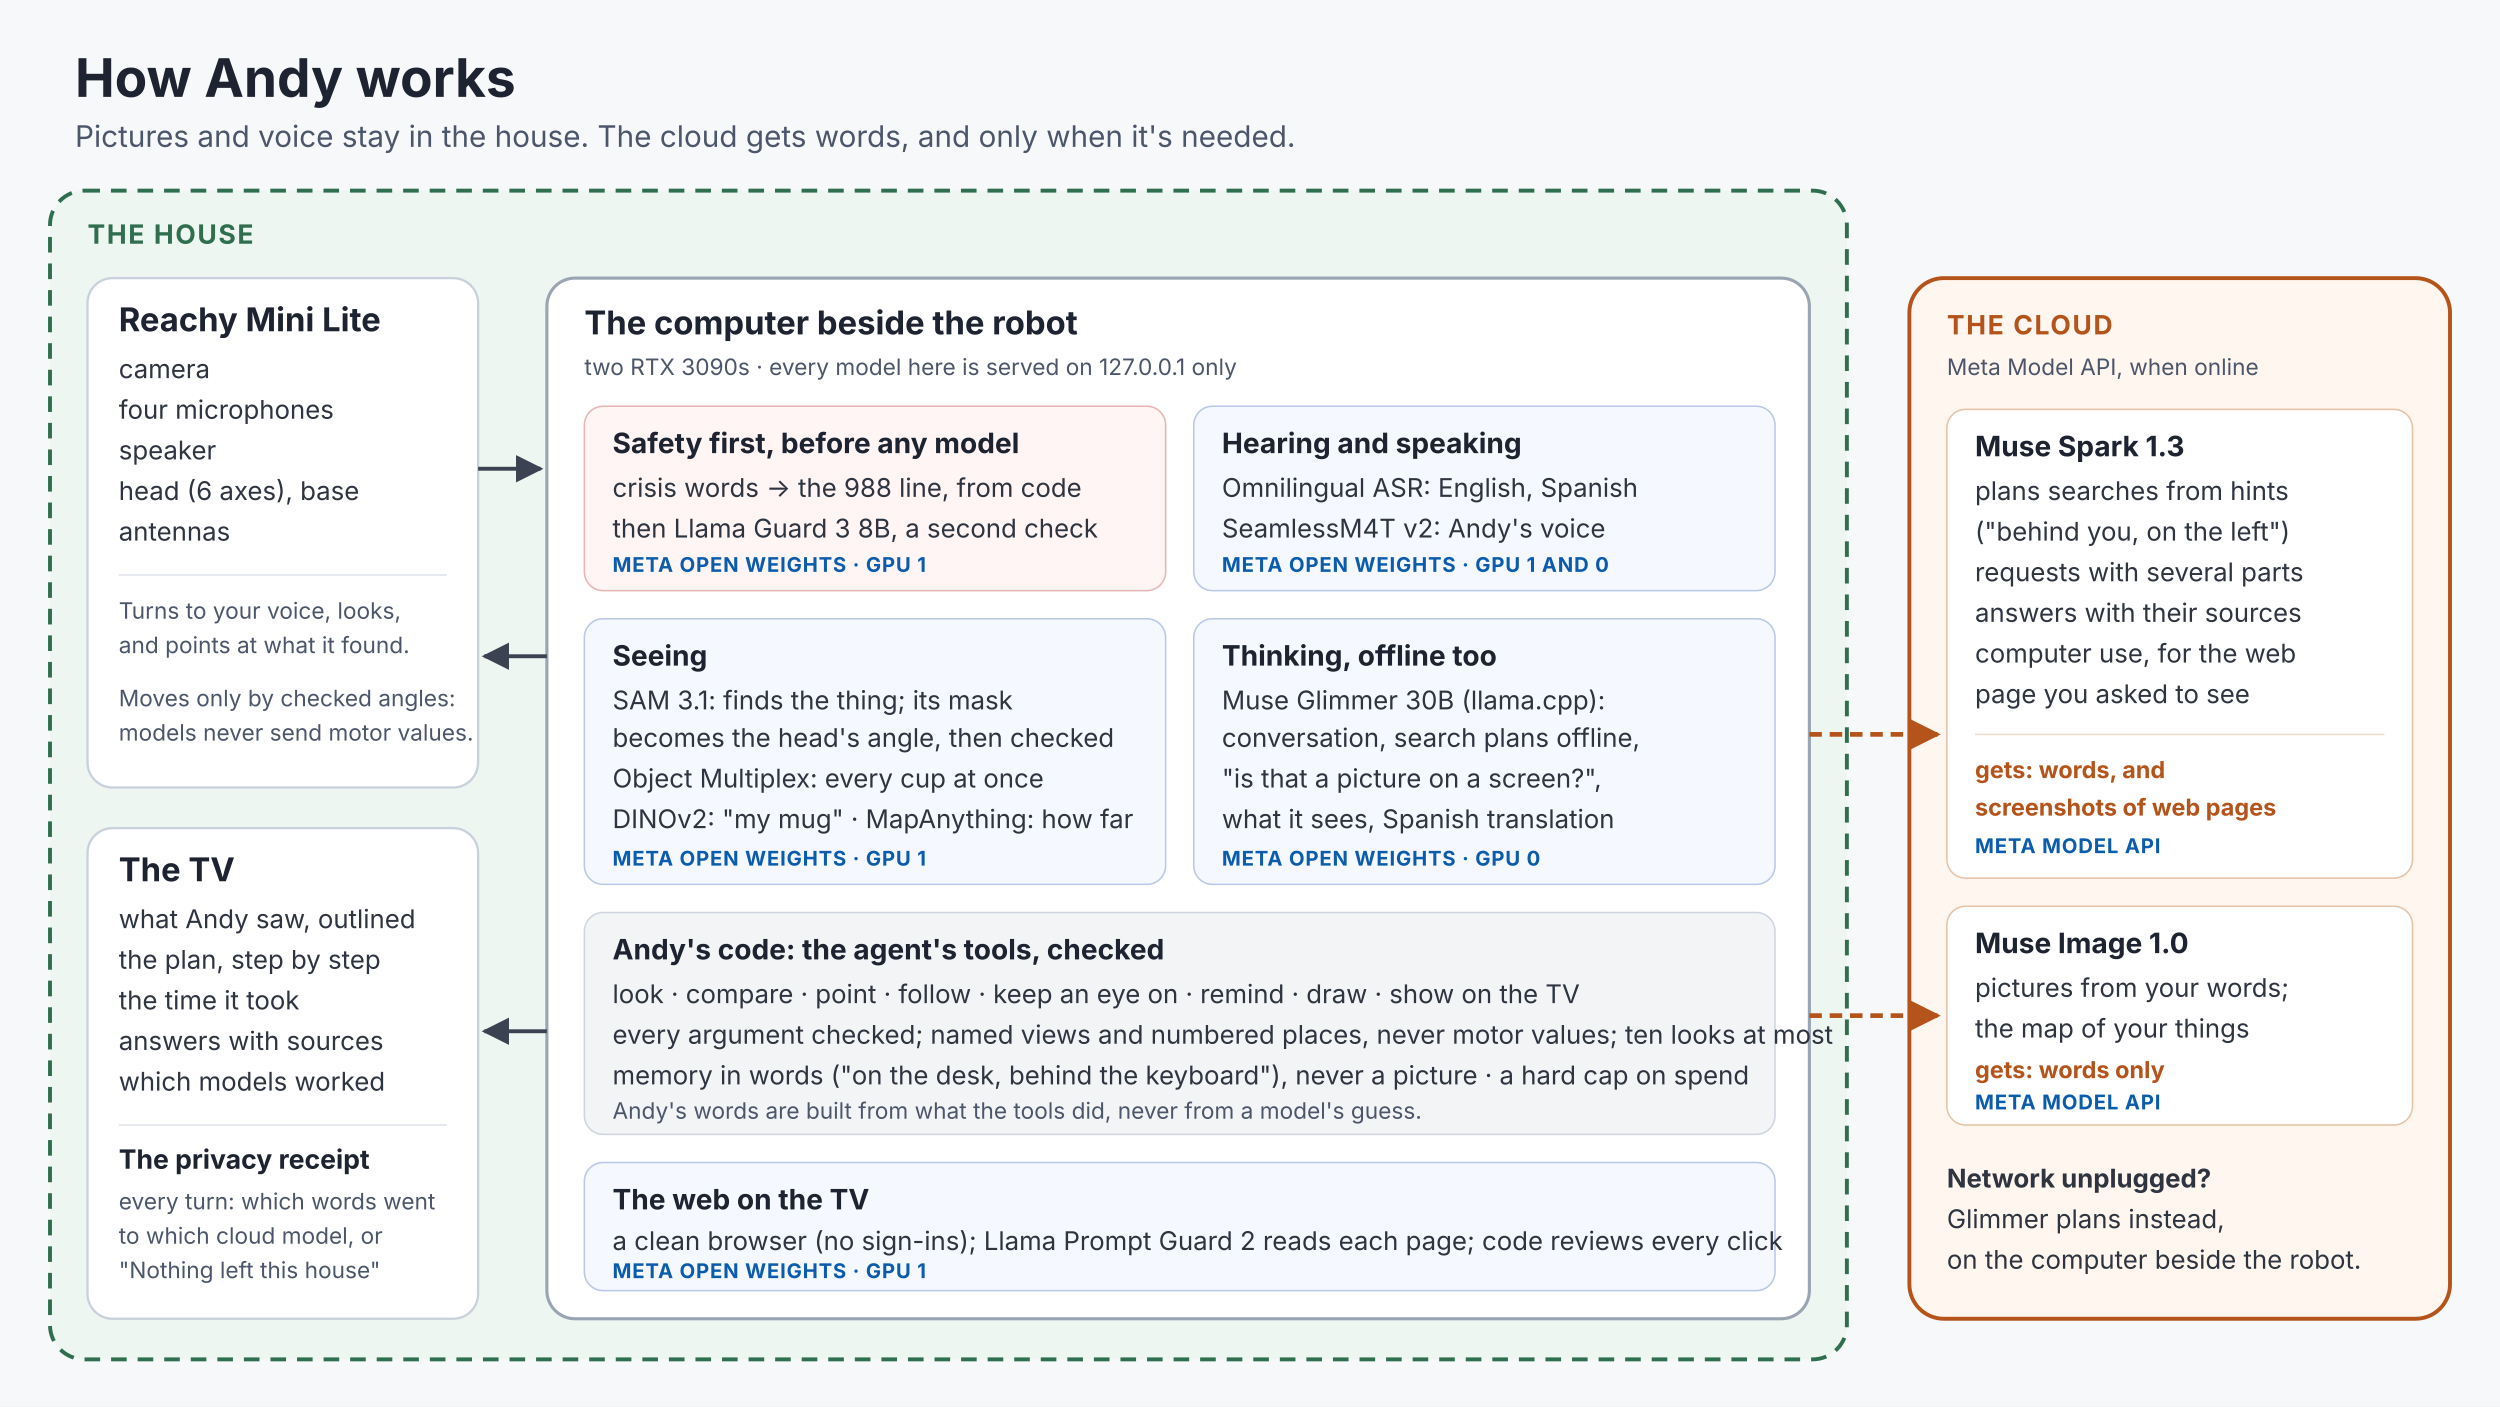
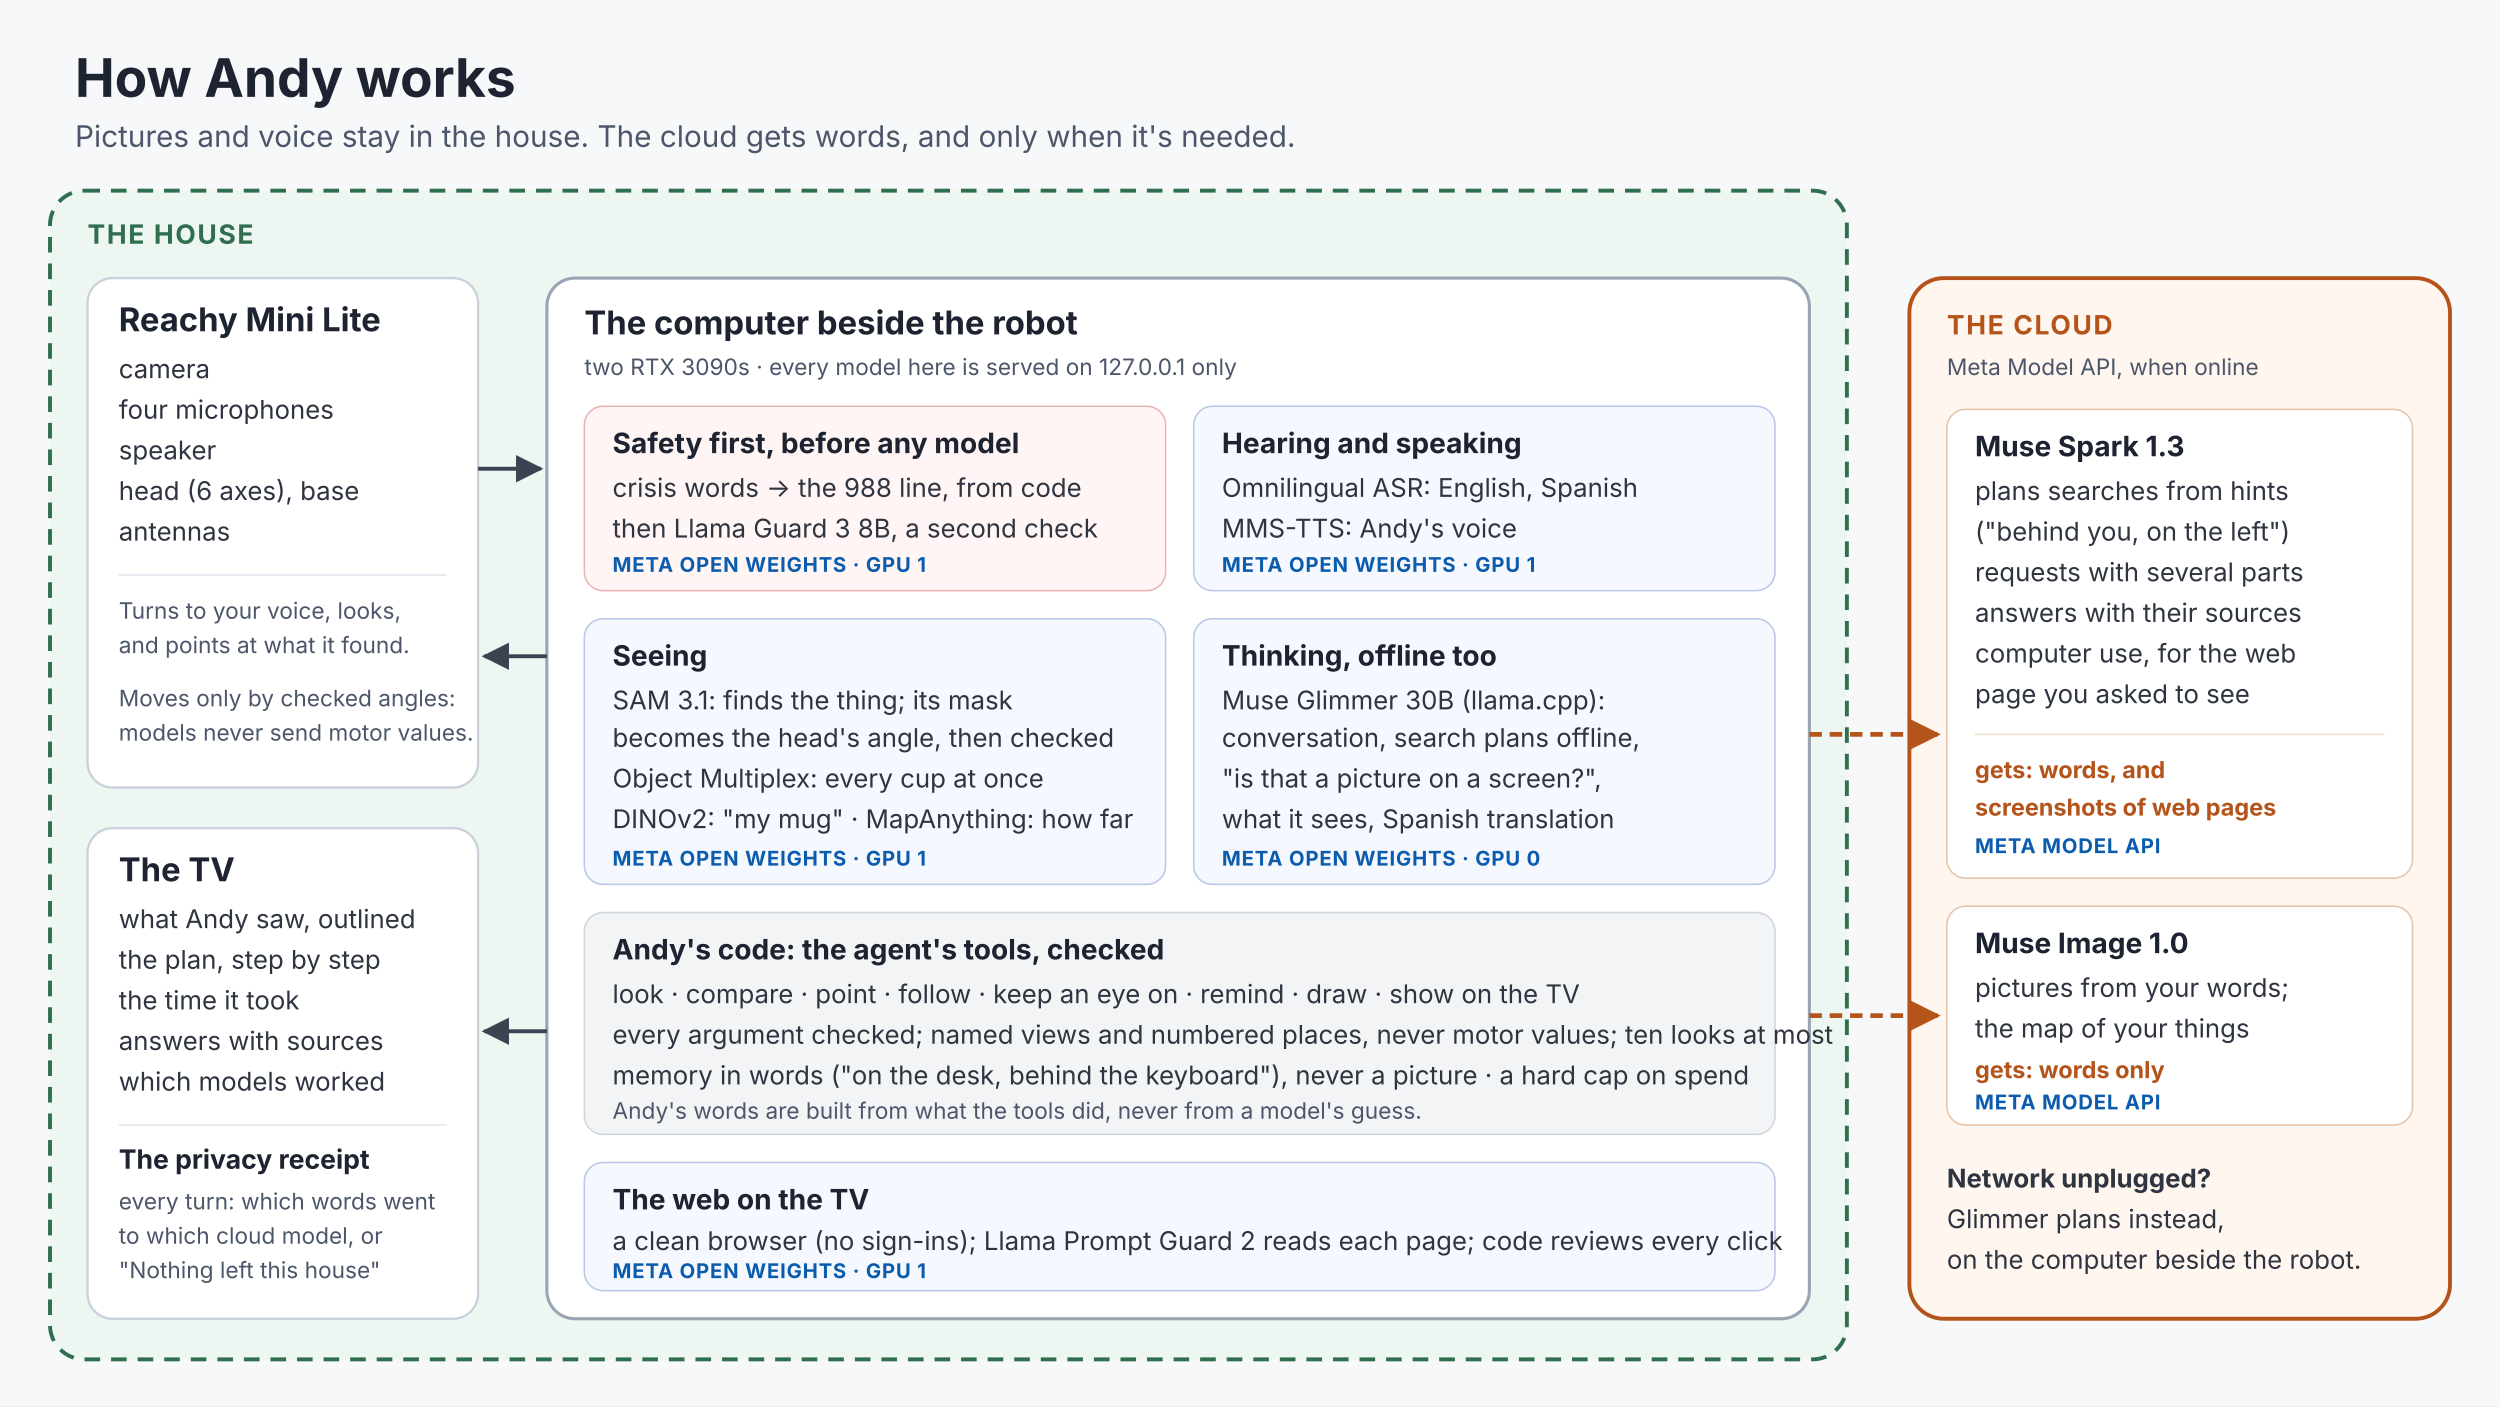
<svg xmlns="http://www.w3.org/2000/svg" viewBox="0 0 1600 900" width="1600" height="900" font-family="Atkinson Hyperlegible Next, Atkinson Hyperlegible, Inter, Helvetica, Arial, sans-serif">
  <defs>
    <marker id="arrow" viewBox="0 0 10 10" refX="9" refY="5" markerWidth="7" markerHeight="7" orient="auto-start-reverse">
      <path d="M0,0 L10,5 L0,10 z" fill="#3b4252" />
    </marker>
    <marker id="arrow-cloud" viewBox="0 0 10 10" refX="9" refY="5" markerWidth="7" markerHeight="7" orient="auto-start-reverse">
      <path d="M0,0 L10,5 L0,10 z" fill="#b4541a" />
    </marker>
  </defs>
  <style>
    .title { font-size: 34px; font-weight: 700; fill: #1d2330; }
    .sub { font-size: 19px; fill: #4c566a; }
    .h { font-size: 21px; font-weight: 700; fill: #1d2330; }
    .t { font-size: 16.5px; fill: #2e3440; }
    .s { font-size: 14.5px; fill: #4c566a; }
    .meta { font-size: 13px; font-weight: 700; fill: #0b5cad; letter-spacing: 0.04em; }
    .other { font-size: 13px; font-weight: 700; fill: #6b7280; letter-spacing: 0.04em; }
    .lab { font-size: 15px; fill: #3b4252; }
    .labc { font-size: 15px; fill: #b4541a; font-weight: 700; }
    .house { font-size: 17px; font-weight: 700; fill: #2f6f4f; letter-spacing: 0.06em; }
    .cloudh { font-size: 17px; font-weight: 700; fill: #b4541a; letter-spacing: 0.06em; }
  </style>
  <rect width="1600" height="900" fill="#f7f8fa" />
  <text x="48" y="62" class="title">How Andy works</text>
  <text x="48" y="94" class="sub">Pictures and voice stay in the house. The cloud gets words, and only when it's needed.</text>
  <rect x="32" y="122" width="1150" height="748" rx="22" fill="#eef6f1" stroke="#2f6f4f" stroke-width="2.5" stroke-dasharray="10 7" />
  <text x="56" y="156" class="house">THE HOUSE</text>
  <rect x="56" y="178" width="250" height="326" rx="16" fill="#ffffff" stroke="#c9d1dc" stroke-width="1.5" />
  <text x="76" y="212" class="h">Reachy Mini Lite</text>
  <text x="76" y="242" class="t">camera</text>
  <text x="76" y="268" class="t">four microphones</text>
  <text x="76" y="294" class="t">speaker</text>
  <text x="76" y="320" class="t">head (6 axes), base</text>
  <text x="76" y="346" class="t">antennas</text>
  <line x1="76" y1="368" x2="286" y2="368" stroke="#e1e6ed" />
  <text x="76" y="396" class="s">Turns to your voice, looks,</text>
  <text x="76" y="418" class="s">and points at what it found.</text>
  <text x="76" y="452" class="s">Moves only by checked angles:</text>
  <text x="76" y="474" class="s">models never send motor values.</text>
  <rect x="56" y="530" width="250" height="314" rx="16" fill="#ffffff" stroke="#c9d1dc" stroke-width="1.5" />
  <text x="76" y="564" class="h">The TV</text>
  <text x="76" y="594" class="t">what Andy saw, outlined</text>
  <text x="76" y="620" class="t">the plan, step by step</text>
  <text x="76" y="646" class="t">the time it took</text>
  <text x="76" y="672" class="t">answers with sources</text>
  <text x="76" y="698" class="t">which models worked</text>
  <line x1="76" y1="720" x2="286" y2="720" stroke="#e1e6ed" />
  <text x="76" y="748" class="h" style="font-size:17px">The privacy receipt</text>
  <text x="76" y="774" class="s">every turn: which words went</text>
  <text x="76" y="796" class="s">to which cloud model, or</text>
  <text x="76" y="818" class="s">"Nothing left this house"</text>
  <rect x="350" y="178" width="808" height="666" rx="18" fill="#ffffff" stroke="#9aa5b4" stroke-width="2" />
  <text x="374" y="214" class="h">The computer beside the robot</text>
  <text x="374" y="240" class="s">two RTX 3090s · every model here is served on 127.0.0.1 only</text>
  <rect x="374" y="260" width="372" height="118" rx="12" fill="#fff5f5" stroke="#e8b4b4" />
  <text x="392" y="290" class="h" style="font-size:18px">Safety first, before any model</text>
  <text x="392" y="318" class="t">crisis words → the 988 line, from code</text>
  <text x="392" y="344" class="t">then Llama Guard 3 8B, a second check</text>
  <text x="392" y="366" class="meta">META OPEN WEIGHTS · GPU 1</text>
  <rect x="764" y="260" width="372" height="118" rx="12" fill="#f5f8ff" stroke="#b9c8e6" />
  <text x="782" y="290" class="h" style="font-size:18px">Hearing and speaking</text>
  <text x="782" y="318" class="t">Omnilingual ASR: English, Spanish</text>
-   <text x="782" y="344" class="t">SeamlessM4T v2: Andy's voice</text>
-   <text x="782" y="366" class="meta">META OPEN WEIGHTS · GPU 1 AND 0</text>
+   <text x="782" y="344" class="t">MMS-TTS: Andy's voice</text>
+   <text x="782" y="366" class="meta">META OPEN WEIGHTS · GPU 1</text>
  <rect x="374" y="396" width="372" height="170" rx="12" fill="#f5f8ff" stroke="#b9c8e6" />
  <text x="392" y="426" class="h" style="font-size:18px">Seeing</text>
  <text x="392" y="454" class="t">SAM 3.1: finds the thing; its mask</text>
  <text x="392" y="478" class="t">becomes the head's angle, then checked</text>
  <text x="392" y="504" class="t">Object Multiplex: every cup at once</text>
  <text x="392" y="530" class="t">DINOv2: "my mug" · MapAnything: how far</text>
  <text x="392" y="554" class="meta">META OPEN WEIGHTS · GPU 1</text>
  <rect x="764" y="396" width="372" height="170" rx="12" fill="#f5f8ff" stroke="#b9c8e6" />
  <text x="782" y="426" class="h" style="font-size:18px">Thinking, offline too</text>
  <text x="782" y="454" class="t">Muse Glimmer 30B (llama.cpp):</text>
  <text x="782" y="478" class="t">conversation, search plans offline,</text>
  <text x="782" y="504" class="t">"is that a picture on a screen?",</text>
  <text x="782" y="530" class="t">what it sees, Spanish translation</text>
  <text x="782" y="554" class="meta">META OPEN WEIGHTS · GPU 0</text>
  <rect x="374" y="584" width="762" height="142" rx="12" fill="#f3f4f6" stroke="#cfd5de" />
  <text x="392" y="614" class="h" style="font-size:18px">Andy's code: the agent's tools, checked</text>
  <text x="392" y="642" class="t">look · compare · point · follow · keep an eye on · remind · draw · show on the TV</text>
  <text x="392" y="668" class="t">every argument checked; named views and numbered places, never motor values; ten looks at most</text>
  <text x="392" y="694" class="t">memory in words ("on the desk, behind the keyboard"), never a picture · a hard cap on spend</text>
  <text x="392" y="716" class="s">Andy's words are built from what the tools did, never from a model's guess.</text>
  <rect x="374" y="744" width="762" height="82" rx="12" fill="#f5f8ff" stroke="#b9c8e6" />
  <text x="392" y="774" class="h" style="font-size:18px">The web on the TV</text>
  <text x="392" y="800" class="t">a clean browser (no sign-ins); Llama Prompt Guard 2 reads each page; code reviews every click</text>
  <text x="392" y="818" class="meta">META OPEN WEIGHTS · GPU 1</text>
  <line x1="306" y1="300" x2="346" y2="300" stroke="#3b4252" stroke-width="2.5" marker-end="url(#arrow)" />
  <line x1="350" y1="420" x2="310" y2="420" stroke="#3b4252" stroke-width="2.5" marker-end="url(#arrow)" />
  <line x1="350" y1="660" x2="310" y2="660" stroke="#3b4252" stroke-width="2.5" marker-end="url(#arrow)" />
  <rect x="1222" y="178" width="346" height="666" rx="22" fill="#fff6ef" stroke="#b4541a" stroke-width="2.5" />
  <text x="1246" y="214" class="cloudh">THE CLOUD</text>
  <text x="1246" y="240" class="s">Meta Model API, when online</text>
  <rect x="1246" y="262" width="298" height="300" rx="12" fill="#ffffff" stroke="#e5c3a8" />
  <text x="1264" y="292" class="h" style="font-size:18px">Muse Spark 1.3</text>
  <text x="1264" y="320" class="t">plans searches from hints</text>
  <text x="1264" y="346" class="t">("behind you, on the left")</text>
  <text x="1264" y="372" class="t">requests with several parts</text>
  <text x="1264" y="398" class="t">answers with their sources</text>
  <text x="1264" y="424" class="t">computer use, for the web</text>
  <text x="1264" y="450" class="t">page you asked to see</text>
  <line x1="1264" y1="470" x2="1526" y2="470" stroke="#f0dccb" />
  <text x="1264" y="498" class="labc">gets: words, and</text>
  <text x="1264" y="522" class="labc">screenshots of web pages</text>
  <text x="1264" y="546" class="meta">META MODEL API</text>
  <rect x="1246" y="580" width="298" height="140" rx="12" fill="#ffffff" stroke="#e5c3a8" />
  <text x="1264" y="610" class="h" style="font-size:18px">Muse Image 1.0</text>
  <text x="1264" y="638" class="t">pictures from your words;</text>
  <text x="1264" y="664" class="t">the map of your things</text>
  <text x="1264" y="690" class="labc">gets: words only</text>
  <text x="1264" y="710" class="meta">META MODEL API</text>
  <text x="1246" y="760" class="t" style="font-weight:700">Network unplugged?</text>
  <text x="1246" y="786" class="t">Glimmer plans instead,</text>
  <text x="1246" y="812" class="t">on the computer beside the robot.</text>
  <line x1="1158" y1="470" x2="1240" y2="470" stroke="#b4541a" stroke-width="3" marker-end="url(#arrow-cloud)" stroke-dasharray="8 5" />
  <line x1="1158" y1="650" x2="1240" y2="650" stroke="#b4541a" stroke-width="3" marker-end="url(#arrow-cloud)" stroke-dasharray="8 5" />
</svg>
